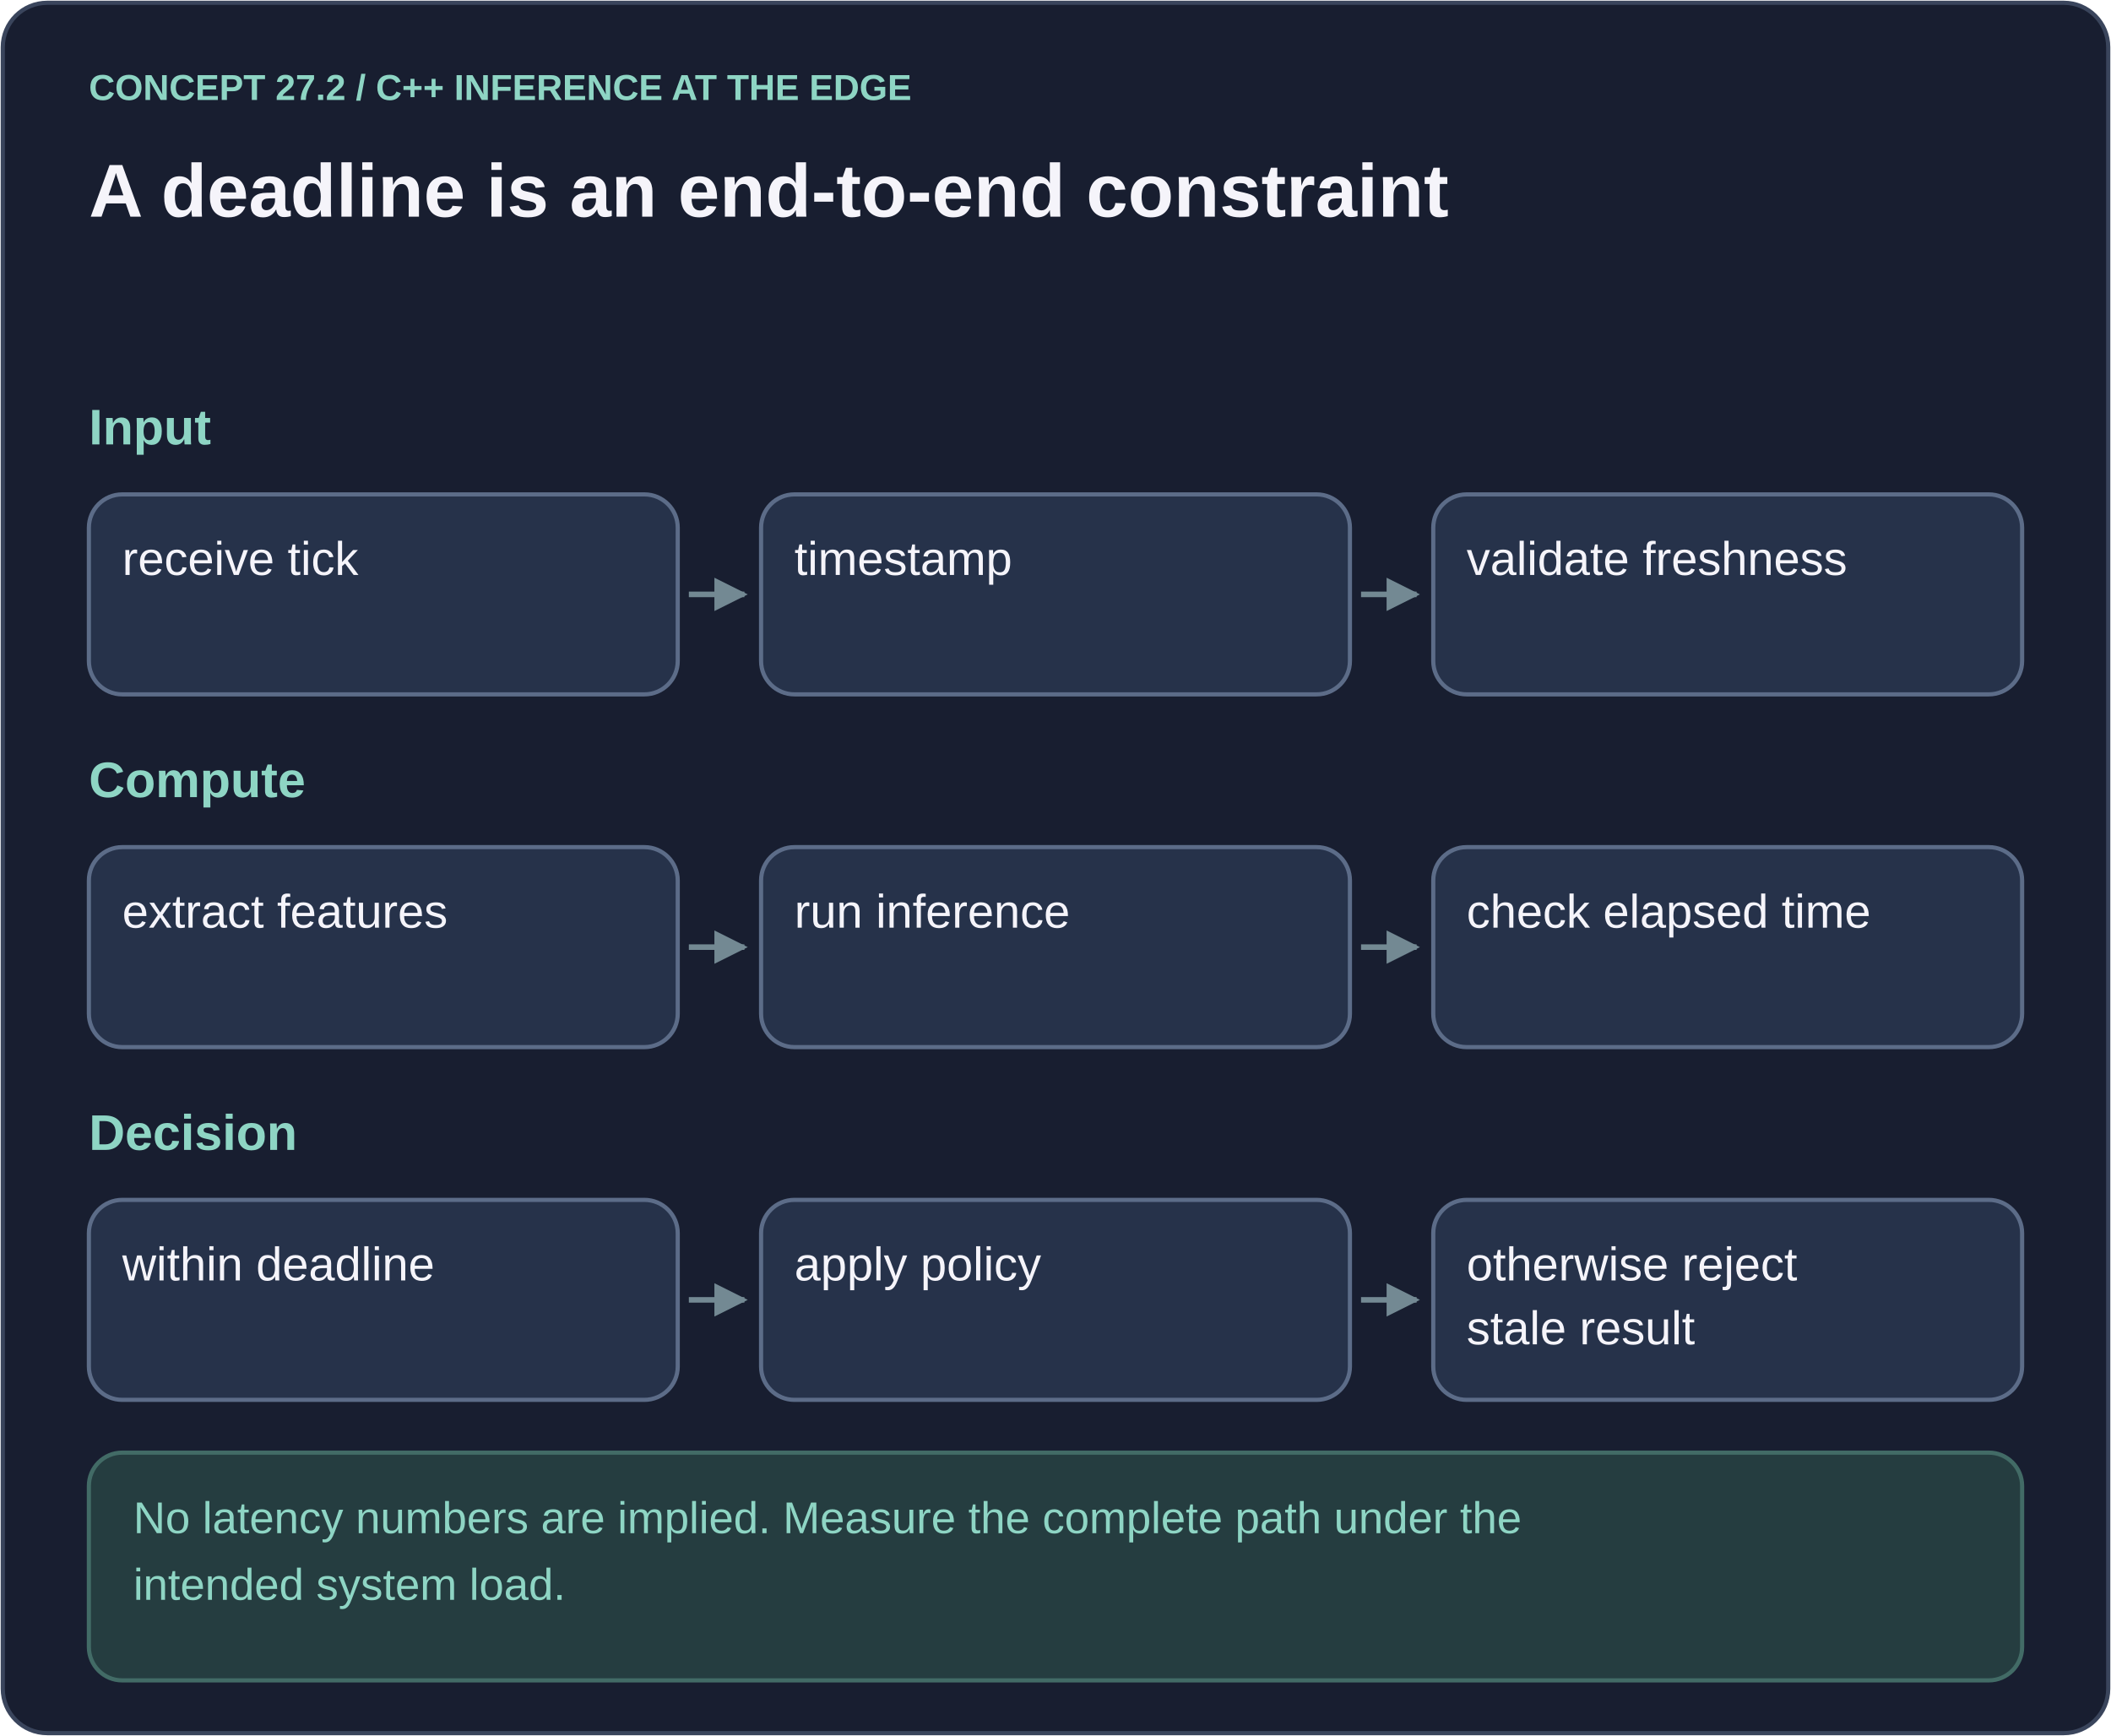
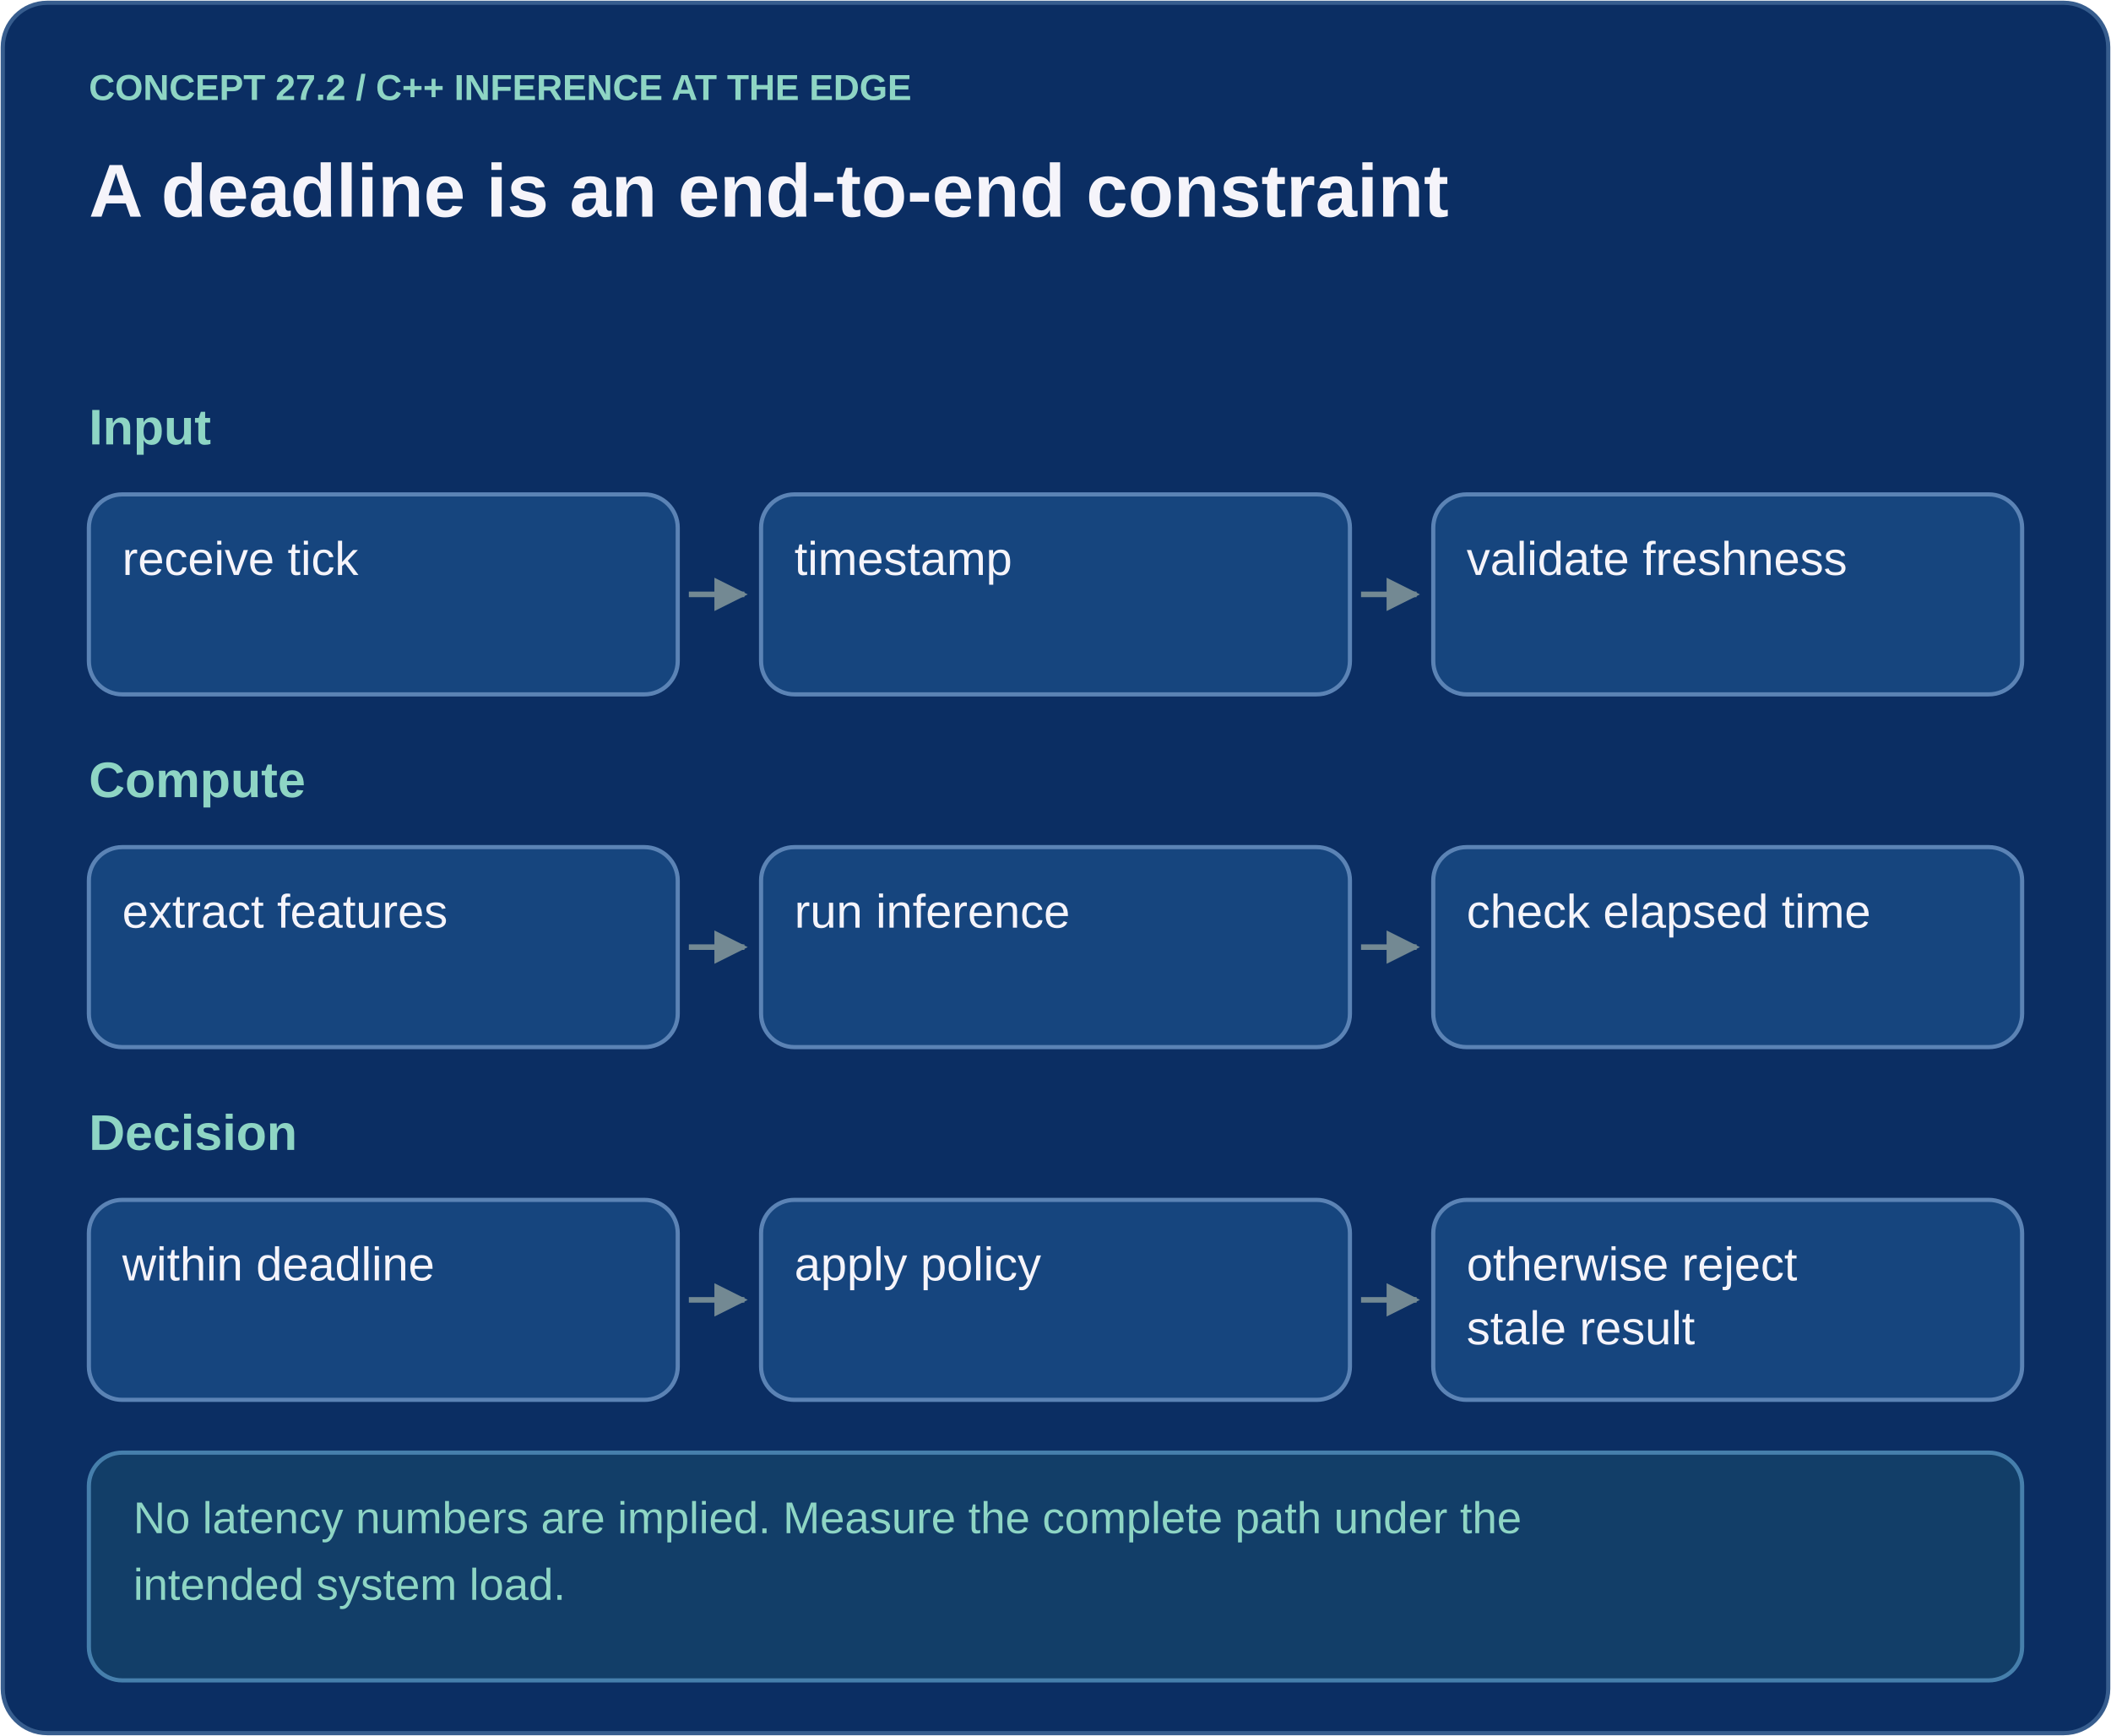
<svg xmlns="http://www.w3.org/2000/svg" width="760" height="625" viewBox="0 0 760 625" role="img" aria-labelledby="title desc">
  <defs>
    <marker id="arrow" viewBox="0 0 10 10" refX="9" refY="5" markerWidth="6" markerHeight="6" orient="auto-start-reverse">
      <path d="M0 0 L10 5 L0 10 Z" fill="#738993" />
    </marker>
  </defs>
  <g font-family="Arial, Helvetica, sans-serif">
-     <rect x="1" y="1" width="758" height="623" rx="16" fill="#181e30" stroke="#3a455c" stroke-width="1.5" />
+     <rect x="1" y="1" width="758" height="623" rx="16" fill="#0b2e63" stroke="#375d8e" stroke-width="1.5" />
    <text x="32" y="36" font-size="13" fill="#8ed5c4" font-weight="700" text-anchor="start">CONCEPT 27.2  /  C++ INFERENCE AT THE EDGE</text>
    <text x="32" y="78" font-size="27" fill="#f5f4fa" font-weight="600" text-anchor="start">A deadline is an end-to-end constraint</text>
    <text x="32" y="160" font-size="18" fill="#8ed5c4" font-weight="600" text-anchor="start">Input</text>
-     <rect x="32" y="178" width="212" height="72" rx="12" fill="#26324a" stroke="#5c6c88" stroke-width="1.5" />
+     <rect x="32" y="178" width="212" height="72" rx="12" fill="#16457e" stroke="#5b83b5" stroke-width="1.5" />
    <text x="44" y="207" font-size="17" fill="#f5f4fa" font-weight="400" text-anchor="start">receive tick</text>
    <path d="M248 214 L268 214" fill="none" stroke="#738993" stroke-width="2" marker-end="url(#arrow)" />
-     <rect x="274" y="178" width="212" height="72" rx="12" fill="#26324a" stroke="#5c6c88" stroke-width="1.5" />
+     <rect x="274" y="178" width="212" height="72" rx="12" fill="#16457e" stroke="#5b83b5" stroke-width="1.5" />
    <text x="286" y="207" font-size="17" fill="#f5f4fa" font-weight="400" text-anchor="start">timestamp</text>
    <path d="M490 214 L510 214" fill="none" stroke="#738993" stroke-width="2" marker-end="url(#arrow)" />
-     <rect x="516" y="178" width="212" height="72" rx="12" fill="#26324a" stroke="#5c6c88" stroke-width="1.5" />
+     <rect x="516" y="178" width="212" height="72" rx="12" fill="#16457e" stroke="#5b83b5" stroke-width="1.5" />
    <text x="528" y="207" font-size="17" fill="#f5f4fa" font-weight="400" text-anchor="start">validate freshness</text>
    <text x="32" y="287" font-size="18" fill="#8ed5c4" font-weight="600" text-anchor="start">Compute</text>
-     <rect x="32" y="305" width="212" height="72" rx="12" fill="#26324a" stroke="#5c6c88" stroke-width="1.5" />
+     <rect x="32" y="305" width="212" height="72" rx="12" fill="#16457e" stroke="#5b83b5" stroke-width="1.5" />
    <text x="44" y="334" font-size="17" fill="#f5f4fa" font-weight="400" text-anchor="start">extract features</text>
    <path d="M248 341 L268 341" fill="none" stroke="#738993" stroke-width="2" marker-end="url(#arrow)" />
-     <rect x="274" y="305" width="212" height="72" rx="12" fill="#26324a" stroke="#5c6c88" stroke-width="1.5" />
+     <rect x="274" y="305" width="212" height="72" rx="12" fill="#16457e" stroke="#5b83b5" stroke-width="1.5" />
    <text x="286" y="334" font-size="17" fill="#f5f4fa" font-weight="400" text-anchor="start">run inference</text>
    <path d="M490 341 L510 341" fill="none" stroke="#738993" stroke-width="2" marker-end="url(#arrow)" />
-     <rect x="516" y="305" width="212" height="72" rx="12" fill="#26324a" stroke="#5c6c88" stroke-width="1.5" />
+     <rect x="516" y="305" width="212" height="72" rx="12" fill="#16457e" stroke="#5b83b5" stroke-width="1.5" />
    <text x="528" y="334" font-size="17" fill="#f5f4fa" font-weight="400" text-anchor="start">check elapsed time</text>
    <text x="32" y="414" font-size="18" fill="#8ed5c4" font-weight="600" text-anchor="start">Decision</text>
-     <rect x="32" y="432" width="212" height="72" rx="12" fill="#26324a" stroke="#5c6c88" stroke-width="1.5" />
+     <rect x="32" y="432" width="212" height="72" rx="12" fill="#16457e" stroke="#5b83b5" stroke-width="1.5" />
    <text x="44" y="461" font-size="17" fill="#f5f4fa" font-weight="400" text-anchor="start">within deadline</text>
    <path d="M248 468 L268 468" fill="none" stroke="#738993" stroke-width="2" marker-end="url(#arrow)" />
-     <rect x="274" y="432" width="212" height="72" rx="12" fill="#26324a" stroke="#5c6c88" stroke-width="1.5" />
+     <rect x="274" y="432" width="212" height="72" rx="12" fill="#16457e" stroke="#5b83b5" stroke-width="1.5" />
    <text x="286" y="461" font-size="17" fill="#f5f4fa" font-weight="400" text-anchor="start">apply policy</text>
    <path d="M490 468 L510 468" fill="none" stroke="#738993" stroke-width="2" marker-end="url(#arrow)" />
-     <rect x="516" y="432" width="212" height="72" rx="12" fill="#26324a" stroke="#5c6c88" stroke-width="1.5" />
+     <rect x="516" y="432" width="212" height="72" rx="12" fill="#16457e" stroke="#5b83b5" stroke-width="1.5" />
    <text x="528" y="461" font-size="17" fill="#f5f4fa" font-weight="400" text-anchor="start">otherwise reject</text>
    <text x="528" y="484" font-size="17" fill="#f5f4fa" font-weight="400" text-anchor="start">stale result</text>
-     <rect x="32" y="523" width="696" height="82" rx="12" fill="#253d40" stroke="#426b66" stroke-width="1.5" />
+     <rect x="32" y="523" width="696" height="82" rx="12" fill="#123e68" stroke="#467fac" stroke-width="1.5" />
    <text x="48" y="552" font-size="16" fill="#8ed5c4" font-weight="400" text-anchor="start">No latency numbers are implied. Measure the complete path under the</text>
    <text x="48" y="576" font-size="16" fill="#8ed5c4" font-weight="400" text-anchor="start">intended system load.</text>
  </g>
</svg>
